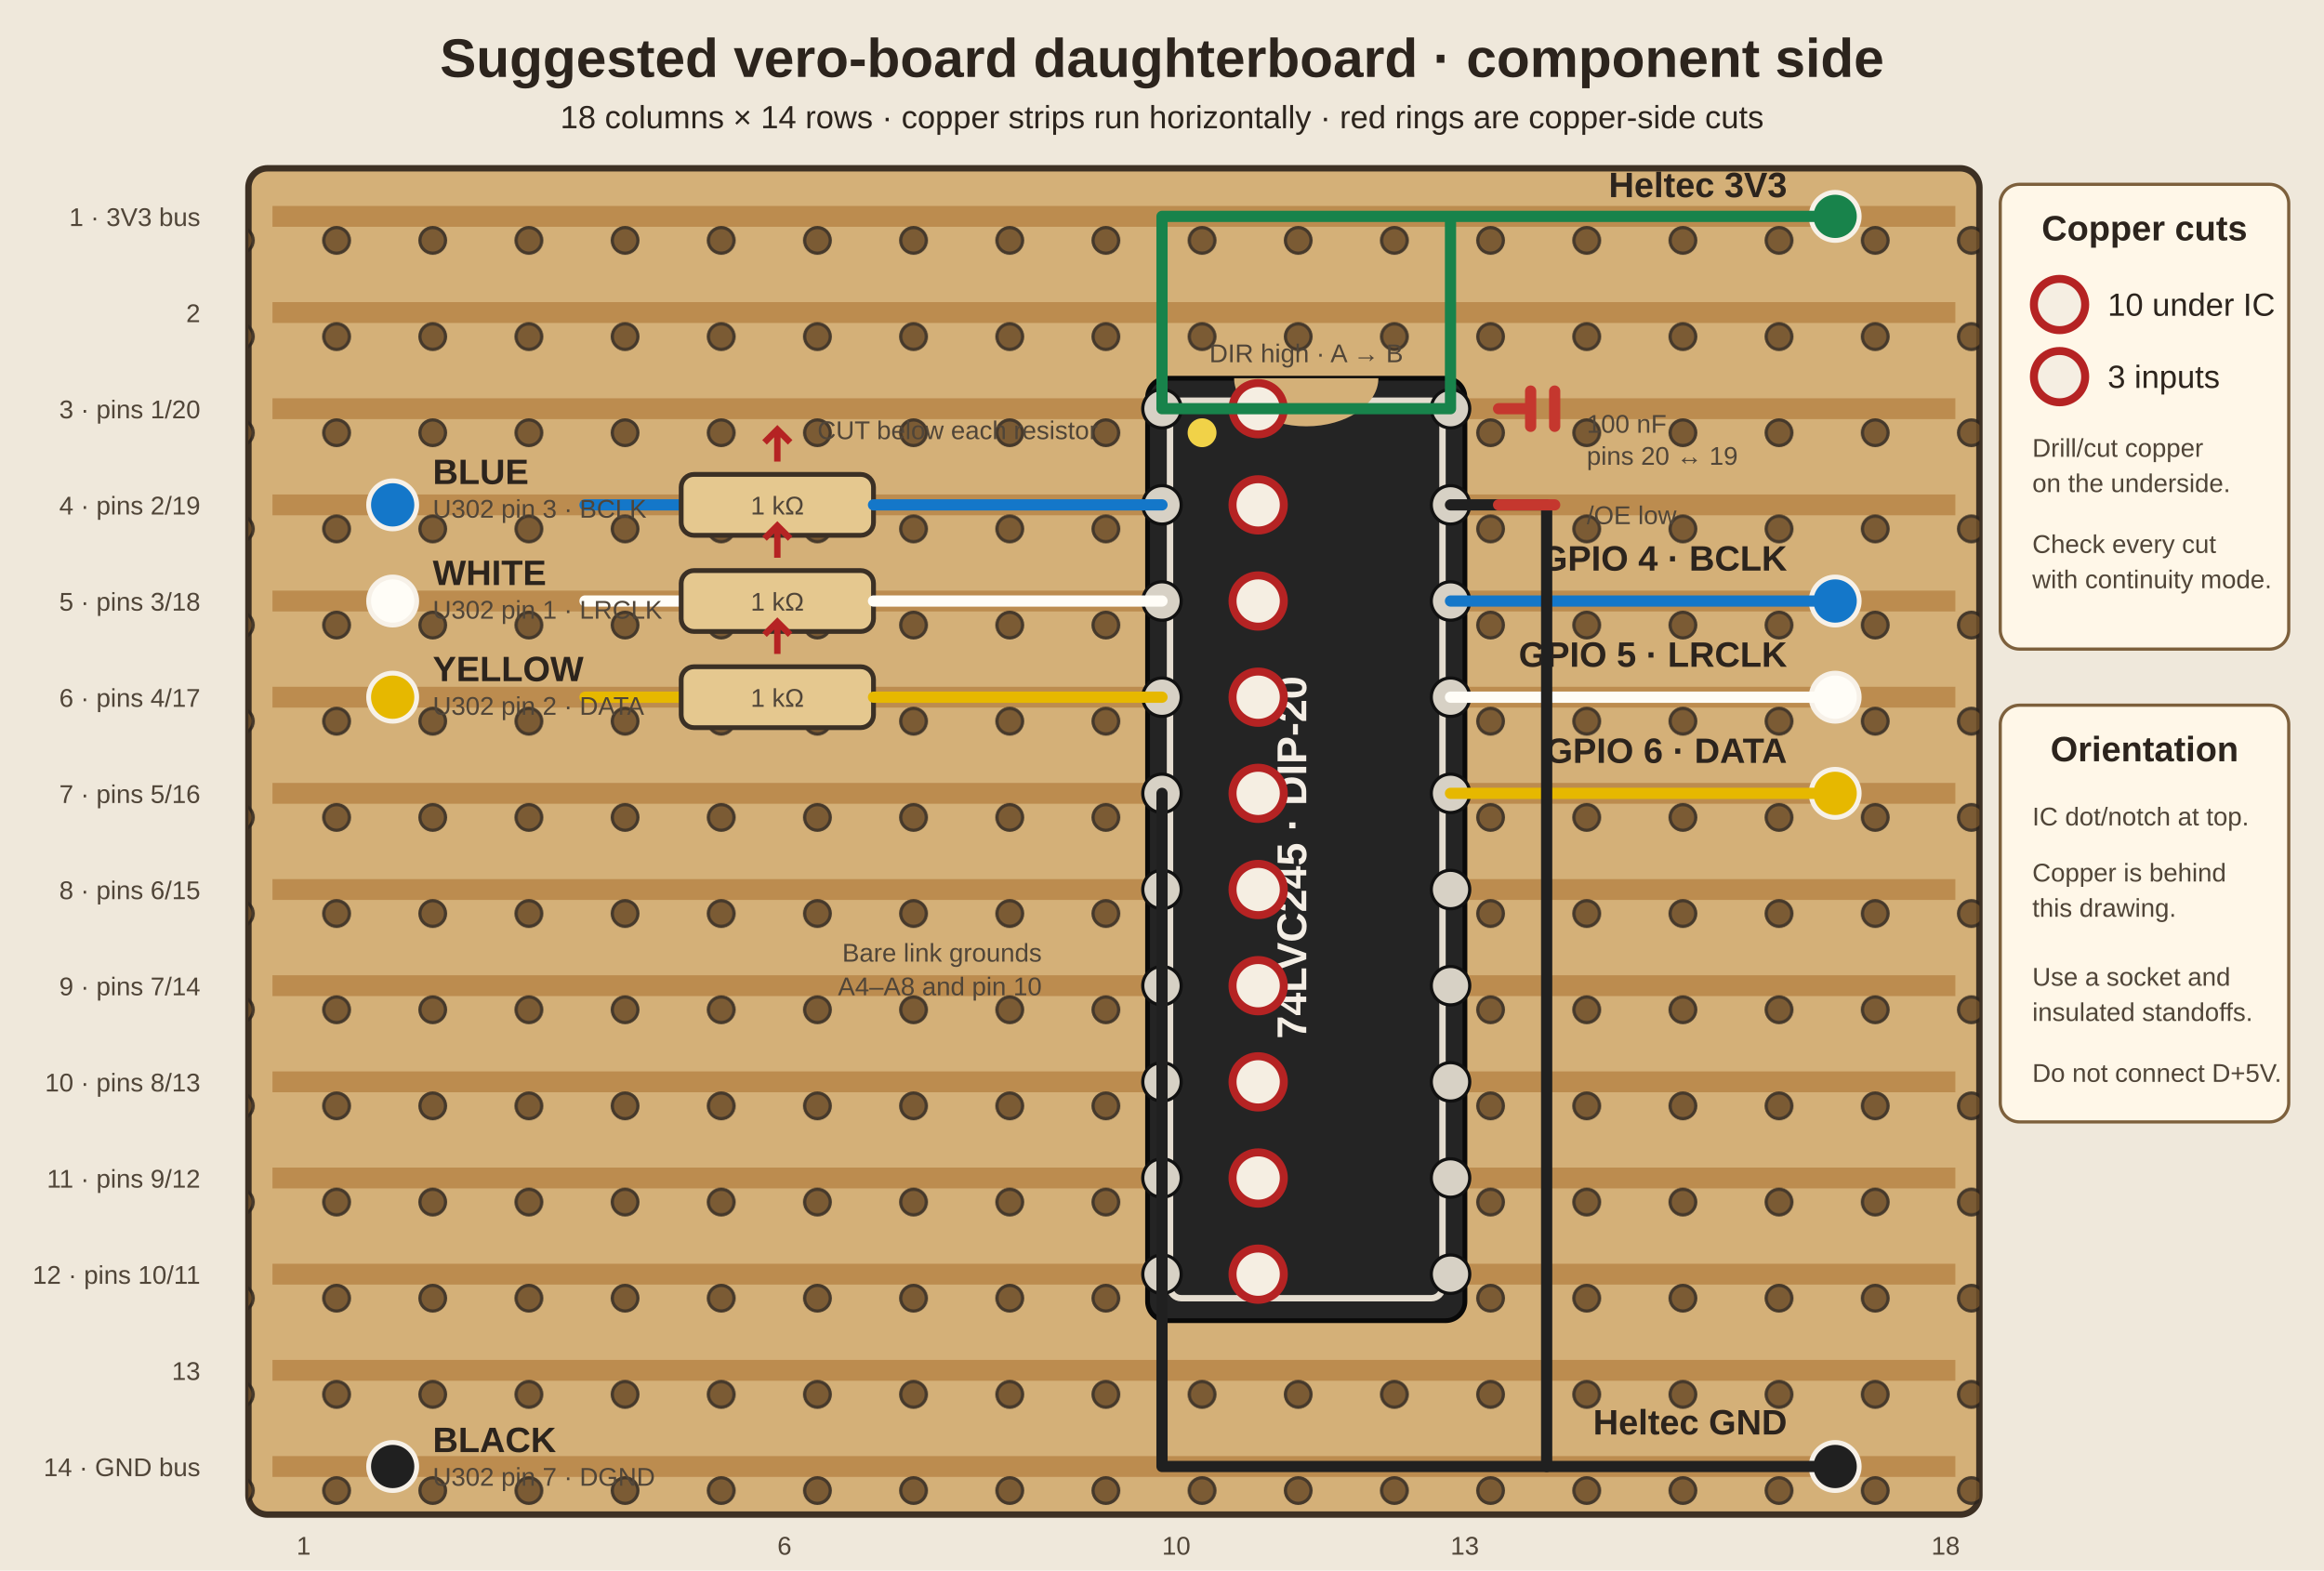
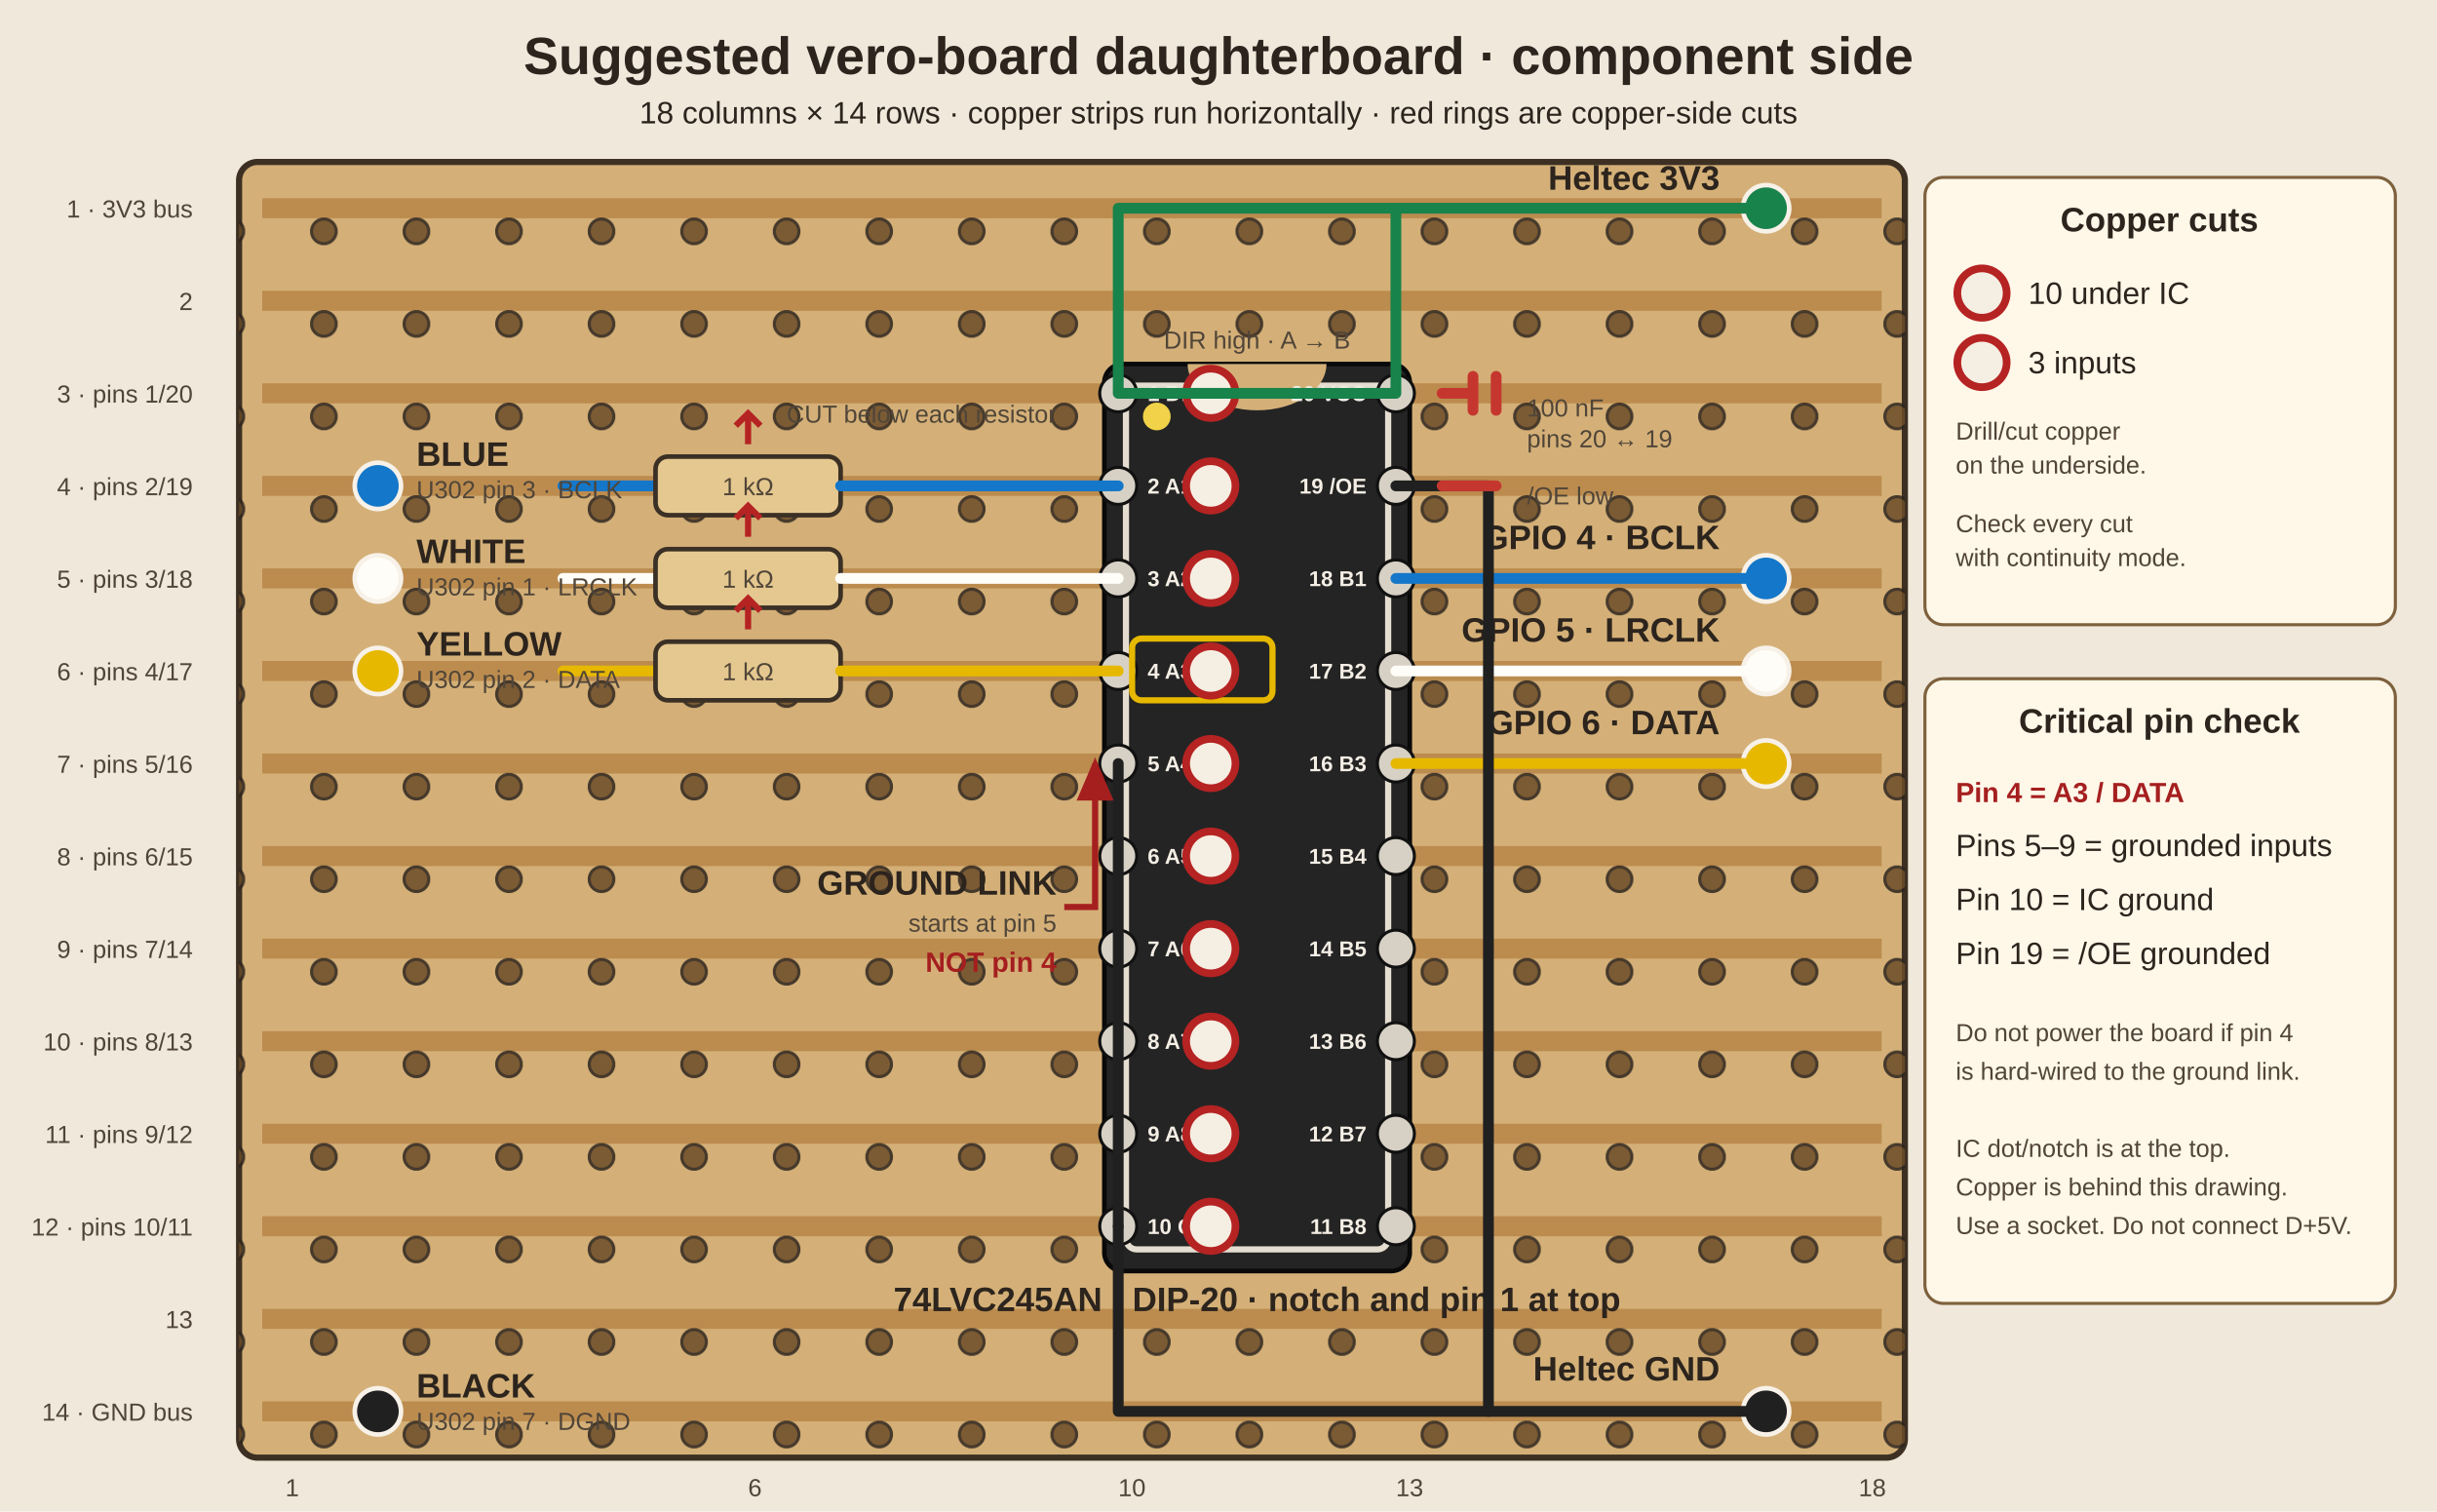
- <svg xmlns="http://www.w3.org/2000/svg" width="1450" height="980" viewBox="0 0 1450 980" role="img" aria-labelledby="title desc">
+ <svg xmlns="http://www.w3.org/2000/svg" width="1580" height="980" viewBox="0 0 1580 980" role="img" aria-labelledby="title desc">
  <defs>
+     <marker id="groundArrow" markerWidth="8" markerHeight="8" refX="6" refY="3" orient="auto">
+       <path d="M0,0 L0,6 L7,3 z" fill="#a51f1f" />
+     </marker>
    <pattern id="grid" width="60" height="60" patternUnits="userSpaceOnUse">
      <circle cx="30" cy="30" r="8" fill="#6b4c28" stroke="#2c241d" stroke-width="2" />
    </pattern>
    <style>
      .bg{fill:#efe8db}.board{fill:#d4b078;stroke:#3d3023;stroke-width:4}.track{stroke:#a86f2d;stroke-width:13;opacity:.55}
      .txt{font:20px Arial,sans-serif;fill:#2c241d}.tiny{font:16px Arial,sans-serif;fill:#504538}.label{font:bold 22px Arial,sans-serif;fill:#2c241d}.title{font:bold 34px Arial,sans-serif;fill:#2c241d}
+       .pintext{font:bold 14px Arial,sans-serif;fill:#f4eee5}.critical{font:bold 18px Arial,sans-serif;fill:#a51f1f}
      .chip{fill:#242424;stroke:#090909;stroke-width:3}.socket{fill:none;stroke:#e5ddd0;stroke-width:4}.pin{fill:#d7d1c5;stroke:#111;stroke-width:2}
      .cut{fill:#f5eee2;stroke:#b52323;stroke-width:5}.jumper{fill:none;stroke-width:7;stroke-linecap:round;stroke-linejoin:round}
      .red{stroke:#c5372e}.black{stroke:#202020}.blue{stroke:#1477c9}.white{stroke:#fffdf7}.yellow{stroke:#e6b800}.green{stroke:#18834b}.grey{stroke:#67605a}
      .res{fill:#e5c88f;stroke:#3b3025;stroke-width:3}.pad{stroke:#f7f1e8;stroke-width:3}.note{fill:#fff7e8;stroke:#7d603c;stroke-width:2}
    </style>
  </defs>
-   <rect class="bg" width="1450" height="980" />
-   <text class="title" x="725" y="48" text-anchor="middle">Suggested vero-board daughterboard · component side</text>
-   <text class="txt" x="725" y="80" text-anchor="middle">18 columns × 14 rows · copper strips run horizontally · red rings are copper-side cuts</text>
+   <rect class="bg" width="1580" height="980" />
+   <text class="title" x="790" y="48" text-anchor="middle">Suggested vero-board daughterboard · component side</text>
+   <text class="txt" x="790" y="80" text-anchor="middle">18 columns × 14 rows · copper strips run horizontally · red rings are copper-side cuts</text>
  <rect class="board" x="155" y="105" width="1080" height="840" rx="12" />
  <g>
    <path class="track" d="M170 135H1220" />
    <path class="track" d="M170 195H1220" />
    <path class="track" d="M170 255H1220" />
    <path class="track" d="M170 315H1220" />
    <path class="track" d="M170 375H1220" />
    <path class="track" d="M170 435H1220" />
    <path class="track" d="M170 495H1220" />
    <path class="track" d="M170 555H1220" />
    <path class="track" d="M170 615H1220" />
    <path class="track" d="M170 675H1220" />
    <path class="track" d="M170 735H1220" />
    <path class="track" d="M170 795H1220" />
    <path class="track" d="M170 855H1220" />
    <path class="track" d="M170 915H1220" />
  </g>
  <rect x="155" y="105" width="1080" height="840" fill="url(#grid)" opacity=".85" />
  <g class="tiny">
    <text x="125" y="141" text-anchor="end">1 · 3V3 bus</text>
    <text x="125" y="201" text-anchor="end">2</text>
    <text x="125" y="261" text-anchor="end">3 · pins 1/20</text>
    <text x="125" y="321" text-anchor="end">4 · pins 2/19</text>
    <text x="125" y="381" text-anchor="end">5 · pins 3/18</text>
    <text x="125" y="441" text-anchor="end">6 · pins 4/17</text>
    <text x="125" y="501" text-anchor="end">7 · pins 5/16</text>
    <text x="125" y="561" text-anchor="end">8 · pins 6/15</text>
    <text x="125" y="621" text-anchor="end">9 · pins 7/14</text>
    <text x="125" y="681" text-anchor="end">10 · pins 8/13</text>
    <text x="125" y="741" text-anchor="end">11 · pins 9/12</text>
    <text x="125" y="801" text-anchor="end">12 · pins 10/11</text>
    <text x="125" y="861" text-anchor="end">13</text>
    <text x="125" y="921" text-anchor="end">14 · GND bus</text>
    <text x="185" y="970">1</text>
    <text x="485" y="970">6</text>
    <text x="725" y="970">10</text>
    <text x="905" y="970">13</text>
    <text x="1205" y="970">18</text>
  </g>
  <rect class="chip" x="716" y="236" width="198" height="588" rx="12" />
  <rect class="socket" x="730" y="250" width="170" height="560" rx="7" />
  <path d="M770 236a45 30 0 0 0 90 0" fill="#d4b078" />
  <circle cx="750" cy="270" r="9" fill="#f1d248" />
-   <text x="815" y="535" text-anchor="middle" transform="rotate(-90 815 535)" style="font:bold 26px Arial,sans-serif;fill:#f4eee5">74LVC245 · DIP-20</text>
+   <text class="label" x="815" y="850" text-anchor="middle">74LVC245AN · DIP-20 · notch and pin 1 at top</text>
  <g>
    <circle class="pin" cx="725" cy="255" r="12" />
    <circle class="pin" cx="905" cy="255" r="12" />
    <circle class="pin" cx="725" cy="315" r="12" />
    <circle class="pin" cx="905" cy="315" r="12" />
    <circle class="pin" cx="725" cy="375" r="12" />
    <circle class="pin" cx="905" cy="375" r="12" />
    <circle class="pin" cx="725" cy="435" r="12" />
    <circle class="pin" cx="905" cy="435" r="12" />
    <circle class="pin" cx="725" cy="495" r="12" />
    <circle class="pin" cx="905" cy="495" r="12" />
    <circle class="pin" cx="725" cy="555" r="12" />
    <circle class="pin" cx="905" cy="555" r="12" />
    <circle class="pin" cx="725" cy="615" r="12" />
    <circle class="pin" cx="905" cy="615" r="12" />
    <circle class="pin" cx="725" cy="675" r="12" />
    <circle class="pin" cx="905" cy="675" r="12" />
    <circle class="pin" cx="725" cy="735" r="12" />
    <circle class="pin" cx="905" cy="735" r="12" />
    <circle class="pin" cx="725" cy="795" r="12" />
    <circle class="pin" cx="905" cy="795" r="12" />
  </g>
+   <g class="pintext">
+     <text x="744" y="260">1 DIR</text>
+     <text x="886" y="260" text-anchor="end">20 VCC</text>
+     <text x="744" y="320">2 A1</text>
+     <text x="886" y="320" text-anchor="end">19 /OE</text>
+     <text x="744" y="380">3 A2</text>
+     <text x="886" y="380" text-anchor="end">18 B1</text>
+     <text x="744" y="440">4 A3</text>
+     <text x="886" y="440" text-anchor="end">17 B2</text>
+     <text x="744" y="500">5 A4</text>
+     <text x="886" y="500" text-anchor="end">16 B3</text>
+     <text x="744" y="560">6 A5</text>
+     <text x="886" y="560" text-anchor="end">15 B4</text>
+     <text x="744" y="620">7 A6</text>
+     <text x="886" y="620" text-anchor="end">14 B5</text>
+     <text x="744" y="680">8 A7</text>
+     <text x="886" y="680" text-anchor="end">13 B6</text>
+     <text x="744" y="740">9 A8</text>
+     <text x="886" y="740" text-anchor="end">12 B7</text>
+     <text x="744" y="800">10 GND</text>
+     <text x="886" y="800" text-anchor="end">11 B8</text>
+   </g>
+   <rect x="734" y="414" width="91" height="40" rx="6" fill="none" stroke="#e6b800" stroke-width="4" />
  <g>
    <circle class="cut" cx="785" cy="255" r="16" />
    <circle class="cut" cx="785" cy="315" r="16" />
    <circle class="cut" cx="785" cy="375" r="16" />
    <circle class="cut" cx="785" cy="435" r="16" />
    <circle class="cut" cx="785" cy="495" r="16" />
    <circle class="cut" cx="785" cy="555" r="16" />
    <circle class="cut" cx="785" cy="615" r="16" />
    <circle class="cut" cx="785" cy="675" r="16" />
    <circle class="cut" cx="785" cy="735" r="16" />
    <circle class="cut" cx="785" cy="795" r="16" />
  </g>
  <circle class="cut" cx="485" cy="315" r="16" />
  <circle class="cut" cx="485" cy="375" r="16" />
  <circle class="cut" cx="485" cy="435" r="16" />
  <path class="jumper blue" d="M365 315H425" />
  <rect class="res" x="425" y="296" width="120" height="38" rx="8" />
  <text class="tiny" x="485" y="321" text-anchor="middle">1 kΩ</text>
  <path class="jumper blue" d="M545 315H725" />
  <path class="jumper white" d="M365 375H425" />
  <rect class="res" x="425" y="356" width="120" height="38" rx="8" />
  <text class="tiny" x="485" y="381" text-anchor="middle">1 kΩ</text>
  <path class="jumper white" d="M545 375H725" />
  <path class="jumper yellow" d="M365 435H425" />
  <rect class="res" x="425" y="416" width="120" height="38" rx="8" />
  <text class="tiny" x="485" y="441" text-anchor="middle">1 kΩ</text>
  <path class="jumper yellow" d="M545 435H725" />
  <path d="M485 288v-20m-8 8 8-8 8 8" fill="none" stroke="#b52323" stroke-width="4" />
  <path d="M485 348v-20m-8 8 8-8 8 8" fill="none" stroke="#b52323" stroke-width="4" />
  <path d="M485 408v-20m-8 8 8-8 8 8" fill="none" stroke="#b52323" stroke-width="4" />
  <text class="tiny" x="510" y="274" fill="#b52323">CUT below each resistor</text>
  <circle class="pad" cx="245" cy="315" r="15" fill="#1477c9" />
  <text class="label" x="270" y="302">BLUE</text>
  <text class="tiny" x="270" y="323">U302 pin 3 · BCLK</text>
  <circle class="pad" cx="245" cy="375" r="15" fill="#fffdf7" />
  <text class="label" x="270" y="365">WHITE</text>
  <text class="tiny" x="270" y="386">U302 pin 1 · LRCLK</text>
  <circle class="pad" cx="245" cy="435" r="15" fill="#e6b800" />
  <text class="label" x="270" y="425">YELLOW</text>
  <text class="tiny" x="270" y="446">U302 pin 2 · DATA</text>
  <circle class="pad" cx="245" cy="915" r="15" fill="#202020" />
  <text class="label" x="270" y="906">BLACK</text>
  <text class="tiny" x="270" y="927">U302 pin 7 · DGND</text>
  <circle class="pad" cx="1145" cy="135" r="15" fill="#18834b" />
  <text class="label" x="1115" y="123" text-anchor="end">Heltec 3V3</text>
  <circle class="pad" cx="1145" cy="375" r="15" fill="#1477c9" />
  <text class="label" x="1115" y="356" text-anchor="end">GPIO 4 · BCLK</text>
  <circle class="pad" cx="1145" cy="435" r="15" fill="#fffdf7" />
  <text class="label" x="1115" y="416" text-anchor="end">GPIO 5 · LRCLK</text>
  <circle class="pad" cx="1145" cy="495" r="15" fill="#e6b800" />
  <text class="label" x="1115" y="476" text-anchor="end">GPIO 6 · DATA</text>
  <circle class="pad" cx="1145" cy="915" r="15" fill="#202020" />
  <text class="label" x="1115" y="895" text-anchor="end">Heltec GND</text>
  <path class="jumper blue" d="M905 375H1145" />
  <path class="jumper white" d="M905 435H1145" />
  <path class="jumper yellow" d="M905 495H1145" />
  <path class="jumper green" d="M725 255V135H1145M905 255V135M725 255H905" />
  <text class="tiny" x="815" y="226" text-anchor="middle">DIR high · A → B</text>
  <path class="jumper black" d="M905 315H965V915" />
  <path class="jumper black" d="M725 495V795" />
  <path class="jumper black" d="M725 795V915H1145" />
-   <text class="tiny" x="650" y="600" text-anchor="end">Bare link grounds</text>
-   <text class="tiny" x="650" y="621" text-anchor="end">A4–A8 and pin 10</text>
+   <text class="label" x="685" y="580" text-anchor="end">GROUND LINK</text>
+   <text class="tiny" x="685" y="604" text-anchor="end">starts at pin 5</text>
+   <text class="critical" x="685" y="630" text-anchor="end">NOT pin 4</text>
+   <path d="M690 588H710V495" fill="none" stroke="#a51f1f" stroke-width="4" marker-end="url(#groundArrow)" />
  <text class="tiny" x="990" y="327">/OE low</text>
  <path class="jumper red" d="M935 255H955M955 244V266M970 244V266M970 315H935" />
  <text class="tiny" x="990" y="270">100 nF</text>
  <text class="tiny" x="990" y="290">pins 20 ↔ 19</text>
-   <rect class="note" x="1248" y="115" width="180" height="290" rx="12" />
-   <text class="label" x="1338" y="150" text-anchor="middle">Copper cuts</text>
+   <rect class="note" x="1248" y="115" width="305" height="290" rx="12" />
+   <text class="label" x="1400" y="150" text-anchor="middle">Copper cuts</text>
  <circle class="cut" cx="1285" cy="190" r="16" />
  <text class="txt" x="1315" y="197">10 under IC</text>
  <circle class="cut" cx="1285" cy="235" r="16" />
  <text class="txt" x="1315" y="242">3 inputs</text>
  <text class="tiny" x="1268" y="285">Drill/cut copper</text>
  <text class="tiny" x="1268" y="307">on the underside.</text>
  <text class="tiny" x="1268" y="345">Check every cut</text>
  <text class="tiny" x="1268" y="367">with continuity mode.</text>
-   <rect class="note" x="1248" y="440" width="180" height="260" rx="12" />
-   <text class="label" x="1338" y="475" text-anchor="middle">Orientation</text>
-   <text class="tiny" x="1268" y="515">IC dot/notch at top.</text>
-   <text class="tiny" x="1268" y="550">Copper is behind</text>
-   <text class="tiny" x="1268" y="572">this drawing.</text>
-   <text class="tiny" x="1268" y="615">Use a socket and</text>
-   <text class="tiny" x="1268" y="637">insulated standoffs.</text>
-   <text class="tiny" x="1268" y="675">Do not connect D+5V.</text>
+   <rect class="note" x="1248" y="440" width="305" height="405" rx="12" />
+   <text class="label" x="1400" y="475" text-anchor="middle">Critical pin check</text>
+   <text class="critical" x="1268" y="520">Pin 4 = A3 / DATA</text>
+   <text class="txt" x="1268" y="555">Pins 5–9 = grounded inputs</text>
+   <text class="txt" x="1268" y="590">Pin 10 = IC ground</text>
+   <text class="txt" x="1268" y="625">Pin 19 = /OE grounded</text>
+   <text class="tiny" x="1268" y="675">Do not power the board if pin 4</text>
+   <text class="tiny" x="1268" y="700">is hard-wired to the ground link.</text>
+   <text class="tiny" x="1268" y="750">IC dot/notch is at the top.</text>
+   <text class="tiny" x="1268" y="775">Copper is behind this drawing.</text>
+   <text class="tiny" x="1268" y="800">Use a socket. Do not connect D+5V.</text>
</svg>
